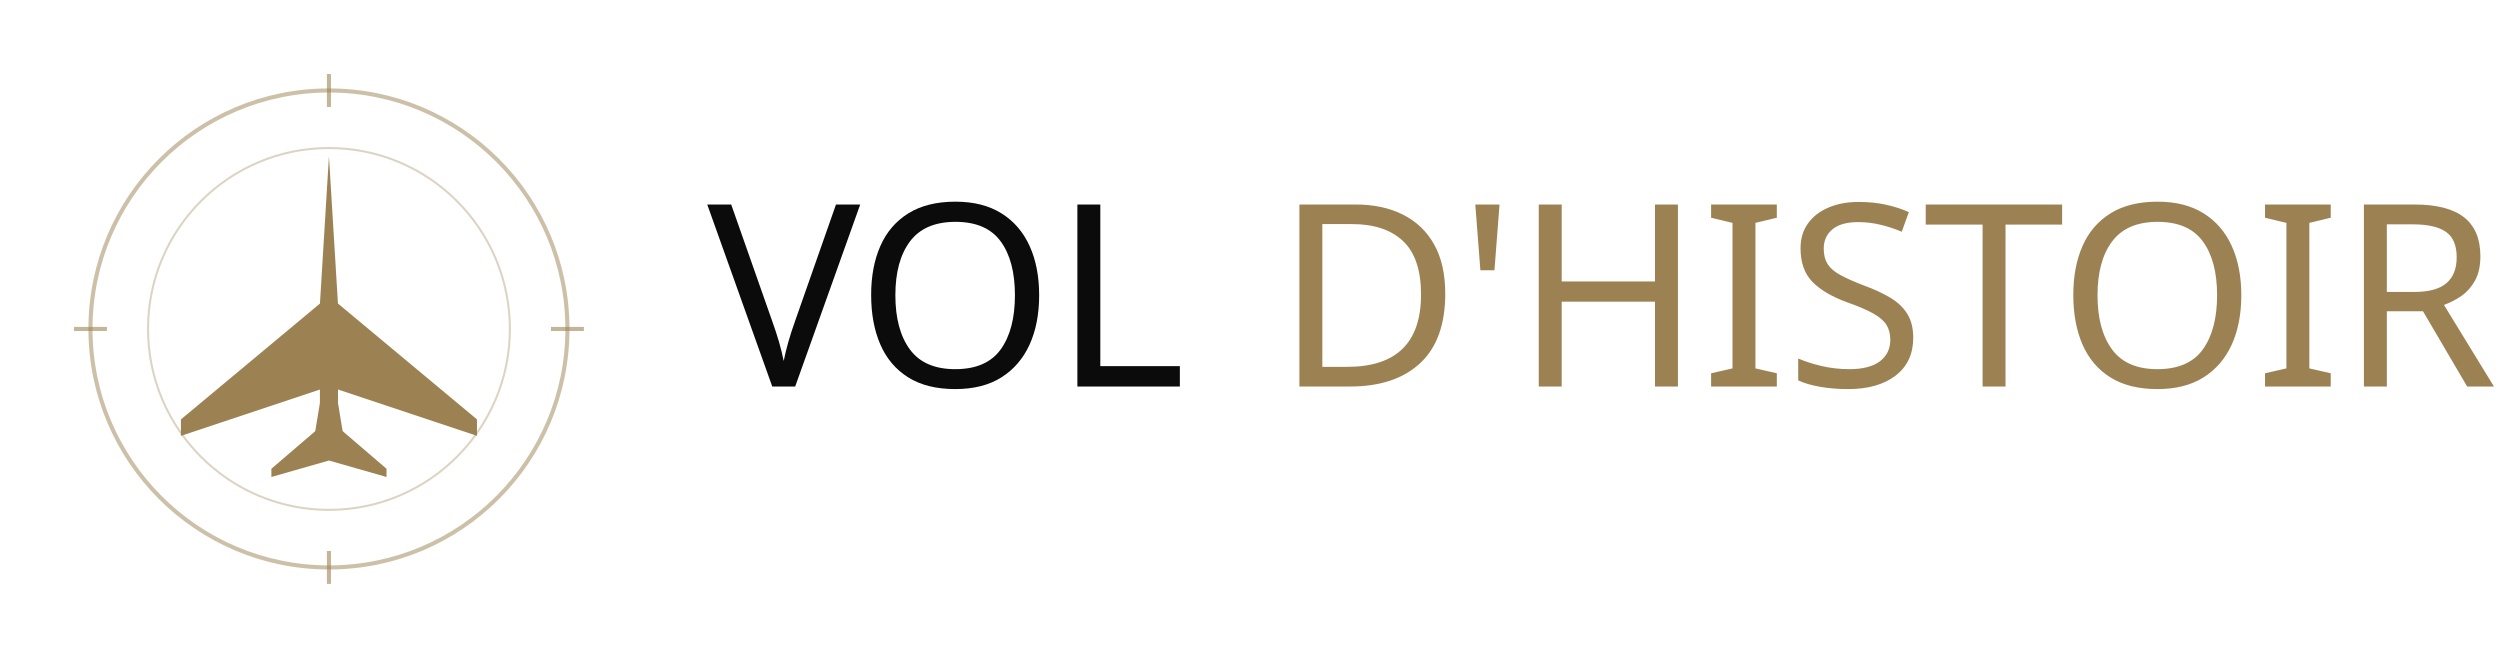
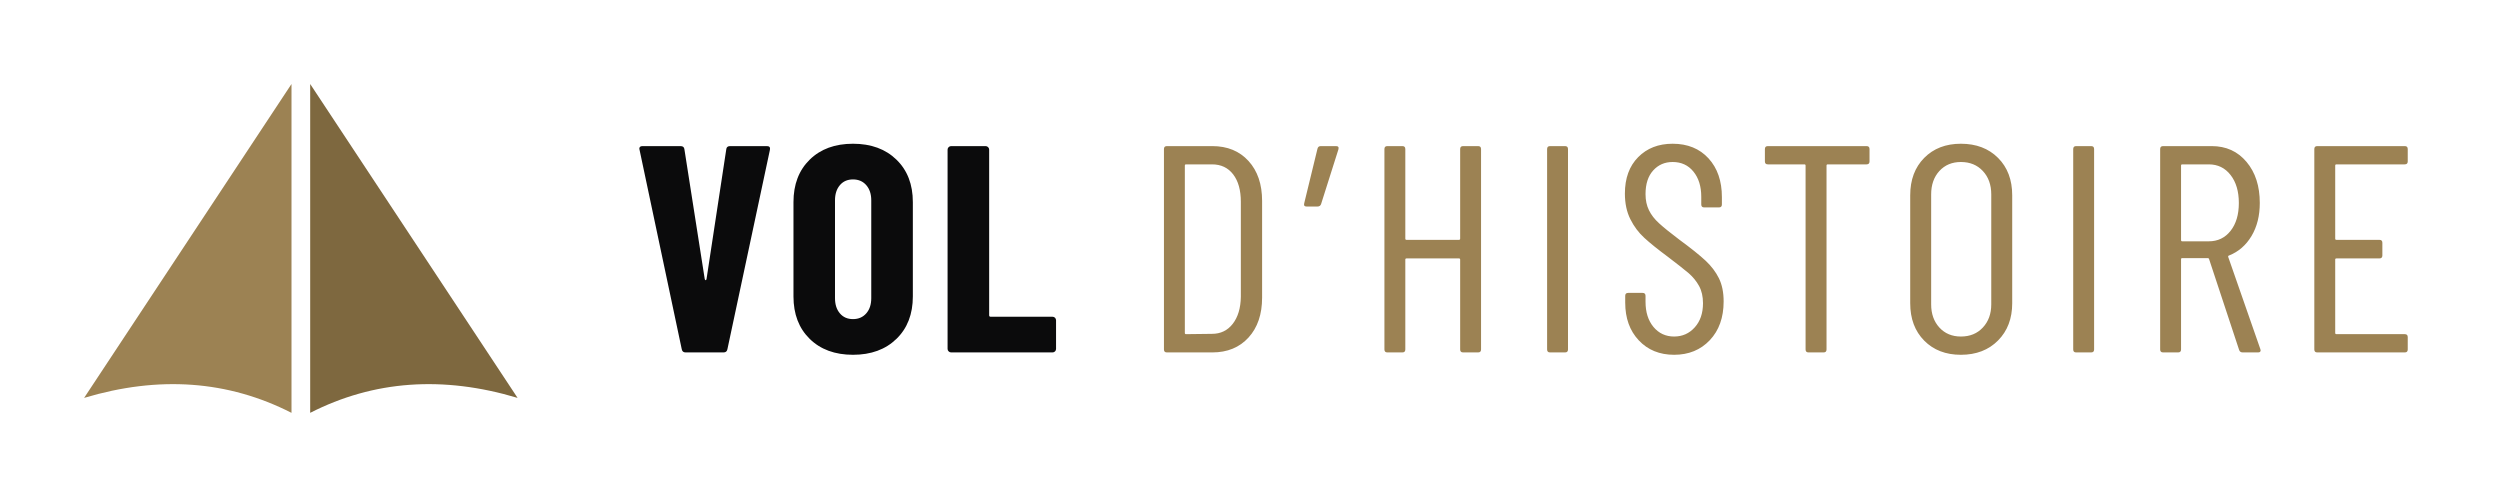
- <svg xmlns="http://www.w3.org/2000/svg" viewBox="0 0 608 160" role="img" aria-label="Vol d'Histoire">
-   <g transform="translate(16 16)">
-     <circle cx="64" cy="64" r="58" fill="none" stroke="#9C8253" stroke-width="1" opacity=".5" />
-     <g stroke="#9C8253" stroke-width="1" opacity=".6">
-       <line x1="64" y1="2" x2="64" y2="10" />
-       <line x1="64" y1="118" x2="64" y2="126" />
-       <line x1="2" y1="64" x2="10" y2="64" />
-       <line x1="118" y1="64" x2="126" y2="64" />
-     </g>
-     <circle cx="64" cy="64" r="44" fill="none" stroke="#9C8253" stroke-width=".5" opacity=".35" />
-     <g fill="#9C8253">
-       <path d="M64 22 L66.2 58 L66.2 82 L68.5 96 L64 94 L59.5 96 L61.8 82 L61.8 58 Z" />
-       <path d="M64 56 L100 86 L100 90 L64 78 L28 90 L28 86 Z" />
-       <path d="M64 86 L78 98 L78 100 L64 96 L50 100 L50 98 Z" />
-     </g>
+ <svg xmlns="http://www.w3.org/2000/svg" viewBox="0 0 475 94" role="img" aria-label="Vol d'Histoire">
+   <g transform="translate(11.72 4.6) scale(0.71)">
+     <path d="M61.5 16 L6 100 Q36 91 61.5 104 Z" fill="#9C8253" />
+     <path d="M66.5 16 L122 100 Q92 91 66.5 104 Z" fill="#7E683F" />
  </g>
-   <g font-family="'Barlow Condensed', 'Arial Narrow', sans-serif" font-size="62" letter-spacing="-0.5">
-     <text x="172" y="94" fill="#0B0B0C" font-weight="400">VOL</text>
-     <text x="310" y="94" fill="#9C8253" font-weight="300">D'HISTOIRE</text>
-   </g>
+   <path d="M129.53 66.34 121.52 28.49 121.47 28.26Q121.47 27.76 122.08 27.76H129.31Q129.98 27.76 130.04 28.38L133.9 53.02Q133.96 53.24 134.07 53.24Q134.18 53.24 134.24 53.02L137.99 28.38Q138.04 27.76 138.72 27.76H145.72Q146.44 27.76 146.28 28.49L138.21 66.34Q138.1 66.96 137.48 66.96H130.26Q129.64 66.96 129.53 66.34ZM150.76 56.32V38.4Q150.76 33.36 153.84 30.34Q156.92 27.31 162.07 27.31Q167.22 27.31 170.33 30.34Q173.44 33.36 173.44 38.4V56.32Q173.44 61.36 170.33 64.38Q167.22 67.41 162.07 67.41Q156.92 67.41 153.84 64.38Q150.76 61.36 150.76 56.32ZM165.54 56.66V38.06Q165.54 36.27 164.59 35.18Q163.64 34.09 162.07 34.09Q160.5 34.09 159.58 35.18Q158.65 36.27 158.65 38.06V56.66Q158.65 58.45 159.58 59.54Q160.5 60.63 162.07 60.63Q163.64 60.63 164.59 59.54Q165.54 58.45 165.54 56.66ZM180.04 66.29V28.43Q180.04 28.15 180.24 27.96Q180.44 27.76 180.72 27.76H187.27Q187.55 27.76 187.74 27.96Q187.94 28.15 187.94 28.43V59.9Q187.94 60.18 188.22 60.18H199.98Q200.26 60.18 200.46 60.38Q200.65 60.58 200.65 60.86V66.29Q200.65 66.57 200.46 66.76Q200.26 66.96 199.98 66.96H180.72Q180.44 66.96 180.24 66.76Q180.04 66.57 180.04 66.29Z" fill="#0B0B0C" />
+   <path d="M221.15 66.4V28.32Q221.15 27.76 221.71 27.76H230.33Q234.64 27.76 237.22 30.59Q239.8 33.42 239.8 38.18V56.54Q239.8 61.3 237.22 64.13Q234.64 66.96 230.33 66.96H221.71Q221.15 66.96 221.15 66.4ZM225.35 63.49 230.28 63.43Q232.74 63.43 234.22 61.53Q235.71 59.62 235.76 56.38V38.34Q235.76 35.04 234.31 33.14Q232.85 31.23 230.28 31.23H225.35Q225.12 31.23 225.12 31.46V63.26Q225.12 63.49 225.35 63.49ZM254.3 28.38 251 38.79Q250.83 39.24 250.32 39.24H248.25Q247.64 39.24 247.8 38.62L250.32 28.26Q250.44 27.76 250.94 27.76H253.85Q254.47 27.76 254.3 28.38ZM277.99 27.76H280.84Q281.4 27.76 281.4 28.32V66.4Q281.4 66.96 280.84 66.96H277.99Q277.43 66.96 277.43 66.4V49.32Q277.43 49.1 277.2 49.1H267.24Q267.01 49.1 267.01 49.32V66.4Q267.01 66.96 266.45 66.96H263.6Q263.04 66.96 263.04 66.4V28.32Q263.04 27.76 263.6 27.76H266.45Q267.01 27.76 267.01 28.32V45.34Q267.01 45.57 267.24 45.57H277.2Q277.43 45.57 277.43 45.34V28.32Q277.43 27.76 277.99 27.76ZM293.95 66.4V28.32Q293.95 27.76 294.51 27.76H297.36Q297.92 27.76 297.92 28.32V66.4Q297.92 66.96 297.36 66.96H294.51Q293.95 66.96 293.95 66.4ZM308.79 57.5V56.21Q308.79 55.65 309.35 55.65H312.09Q312.65 55.65 312.65 56.21V57.33Q312.65 60.3 314.16 62.12Q315.68 63.94 318.08 63.94Q320.44 63.94 322 62.2Q323.57 60.46 323.57 57.61Q323.57 55.7 322.82 54.33Q322.06 52.96 320.86 51.92Q319.65 50.89 316.85 48.76Q314.05 46.69 312.43 45.2Q310.8 43.72 309.77 41.65Q308.73 39.58 308.73 36.78Q308.73 32.41 311.25 29.86Q313.77 27.31 317.8 27.31Q322.06 27.31 324.61 30.08Q327.16 32.86 327.16 37.45V38.85Q327.16 39.41 326.6 39.41H323.8Q323.24 39.41 323.24 38.85V37.39Q323.24 34.42 321.75 32.6Q320.27 30.78 317.8 30.78Q315.56 30.78 314.11 32.38Q312.65 33.98 312.65 36.89Q312.65 38.62 313.3 39.94Q313.94 41.26 315.23 42.43Q316.52 43.61 319.04 45.51Q322.4 47.98 324.05 49.52Q325.7 51.06 326.6 52.88Q327.49 54.7 327.49 57.27Q327.49 61.86 324.86 64.64Q322.23 67.41 318.08 67.41Q313.94 67.41 311.36 64.66Q308.79 61.92 308.79 57.5ZM355.21 28.32V30.67Q355.21 31.23 354.65 31.23H347.26Q347.04 31.23 347.04 31.46V66.4Q347.04 66.96 346.48 66.96H343.62Q343.06 66.96 343.06 66.4V31.46Q343.06 31.23 342.84 31.23H335.89Q335.33 31.23 335.33 30.67V28.32Q335.33 27.76 335.89 27.76H354.65Q355.21 27.76 355.21 28.32ZM362.94 57.61V37.11Q362.94 32.69 365.6 30Q368.26 27.31 372.57 27.31Q376.94 27.31 379.63 30Q382.32 32.69 382.32 37.11V57.61Q382.32 61.98 379.63 64.69Q376.94 67.41 372.57 67.41Q368.26 67.41 365.6 64.72Q362.94 62.03 362.94 57.61ZM378.34 57.83V36.94Q378.34 34.2 376.74 32.49Q375.15 30.78 372.57 30.78Q370.05 30.78 368.48 32.49Q366.92 34.2 366.92 36.94V57.83Q366.92 60.52 368.48 62.23Q370.05 63.94 372.57 63.94Q375.15 63.94 376.74 62.23Q378.34 60.52 378.34 57.83ZM393.91 66.4V28.32Q393.91 27.76 394.47 27.76H397.32Q397.88 27.76 397.88 28.32V66.4Q397.88 66.96 397.32 66.96H394.47Q393.91 66.96 393.91 66.4ZM425.44 66.51 419.72 49.21Q419.67 49.04 419.5 49.04H414.63Q414.4 49.04 414.4 49.26V66.4Q414.4 66.96 413.84 66.96H410.99Q410.43 66.96 410.43 66.4V28.32Q410.43 27.76 410.99 27.76H420.23Q424.32 27.76 426.84 30.76Q429.36 33.75 429.36 38.57Q429.36 42.21 427.79 44.84Q426.22 47.47 423.53 48.54Q423.31 48.59 423.36 48.82L429.47 66.34L429.52 66.57Q429.52 66.96 429.02 66.96H426.11Q425.6 66.96 425.44 66.51ZM414.4 31.46V45.62Q414.4 45.85 414.63 45.85H419.67Q422.24 45.85 423.81 43.86Q425.38 41.87 425.38 38.57Q425.38 35.26 423.81 33.25Q422.24 31.23 419.67 31.23H414.63Q414.4 31.23 414.4 31.46ZM456.91 31.23H443.92Q443.69 31.23 443.69 31.46V45.34Q443.69 45.57 443.92 45.57H452.09Q452.65 45.57 452.65 46.13V48.54Q452.65 49.1 452.09 49.1H443.92Q443.69 49.1 443.69 49.32V63.26Q443.69 63.49 443.92 63.49H456.91Q457.47 63.49 457.47 64.05V66.4Q457.47 66.96 456.91 66.96H440.28Q439.72 66.96 439.72 66.4V28.32Q439.72 27.76 440.28 27.76H456.91Q457.47 27.76 457.47 28.32V30.67Q457.47 31.23 456.91 31.23Z" fill="#9C8253" />
</svg>
